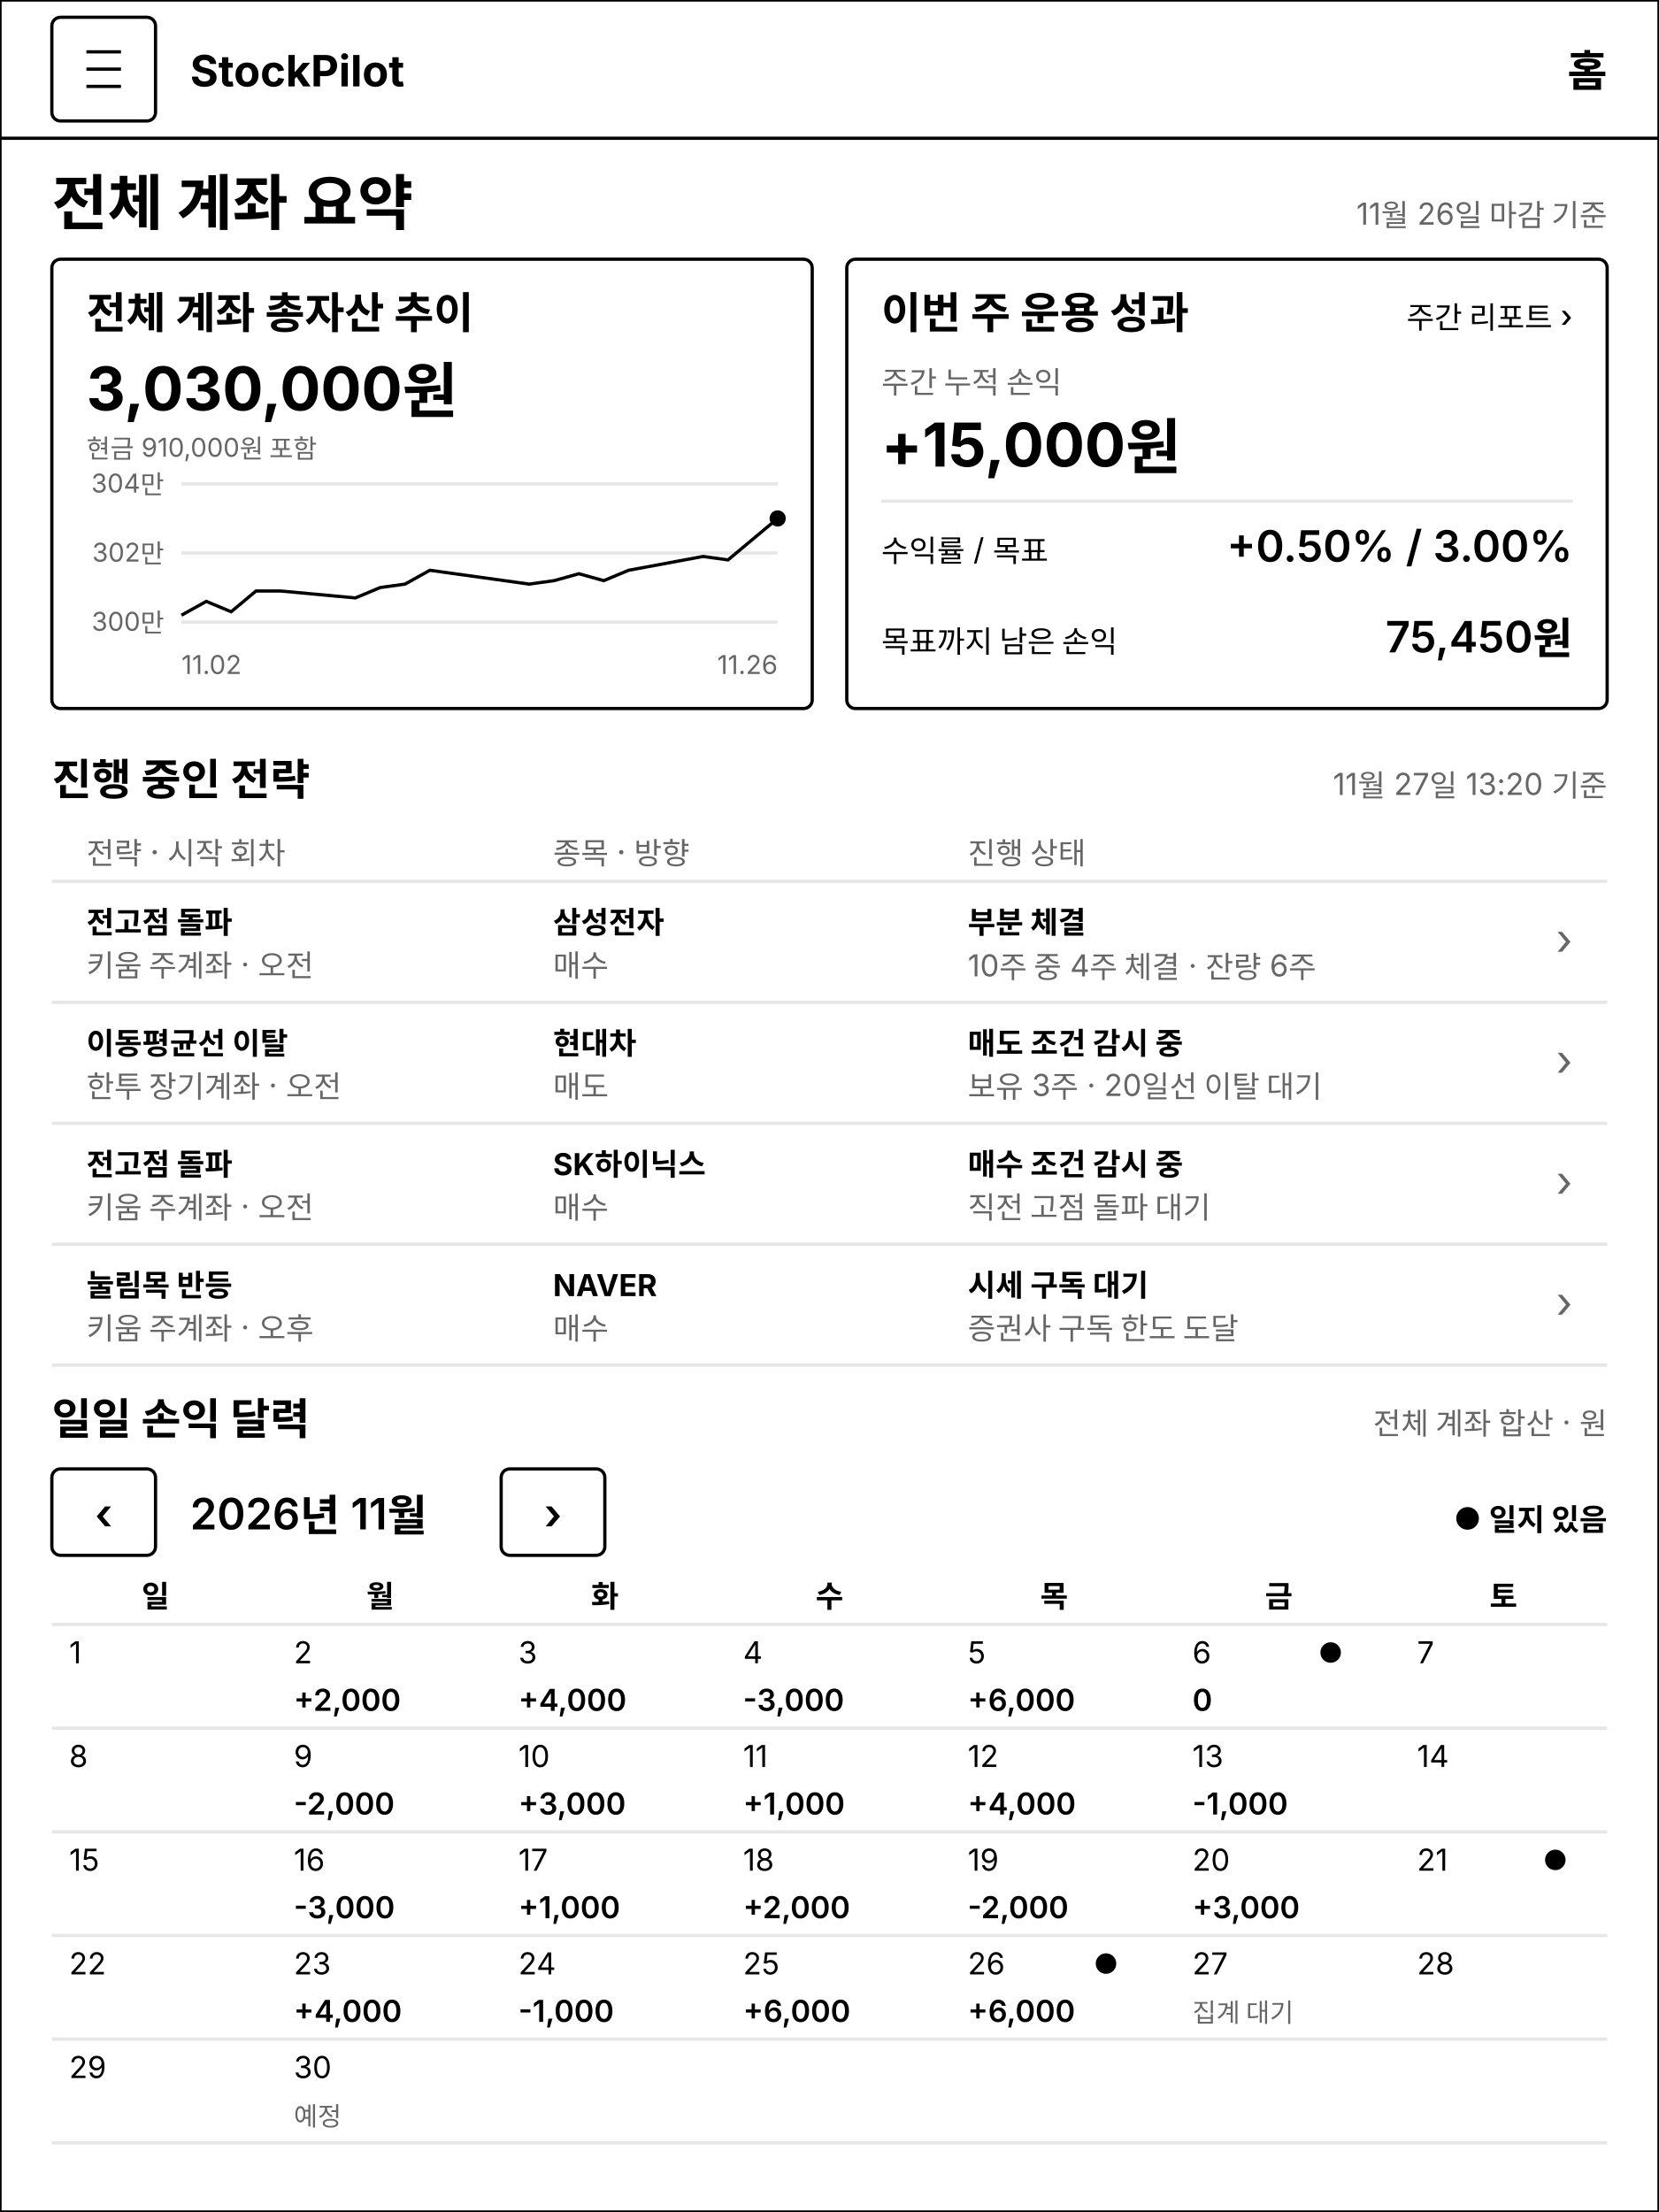
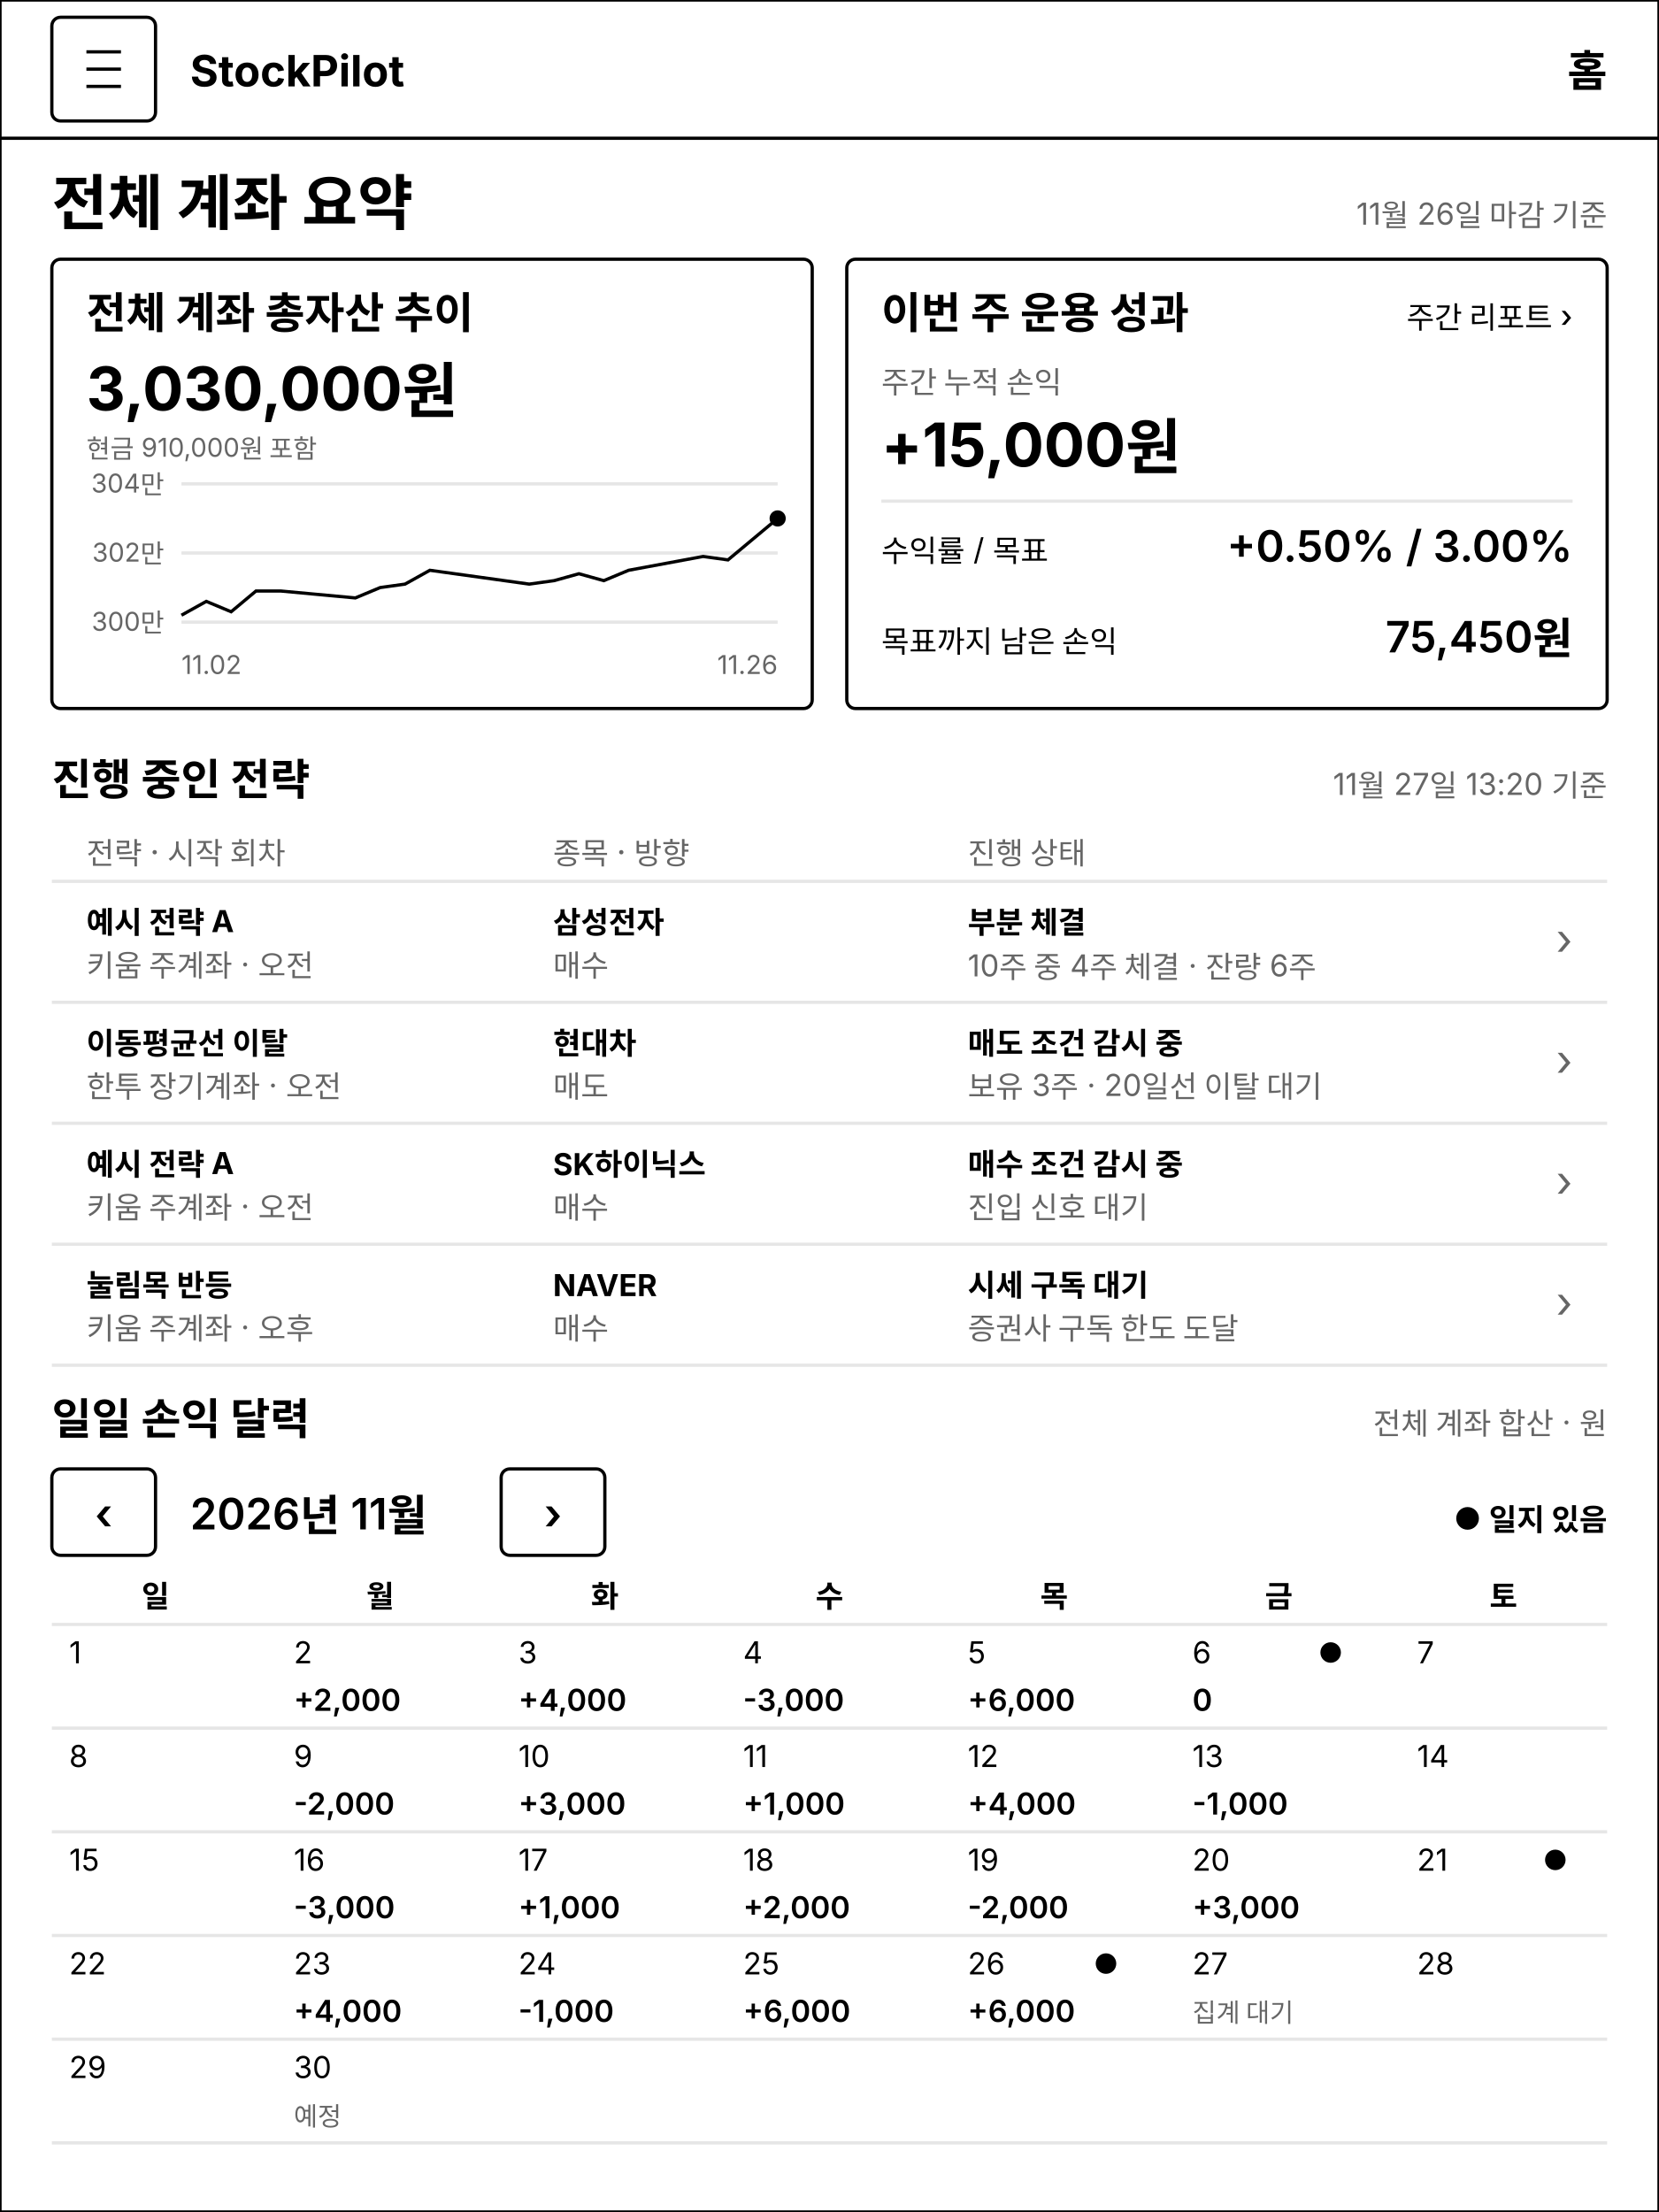
<svg xmlns="http://www.w3.org/2000/svg" width="768" height="1024" viewBox="0 0 768 1024" lang="ko" role="img" aria-labelledby="title desc" font-family="-apple-system,system-ui,sans-serif" fill="#fff" stroke="#000" stroke-width="1.5">
  <rect x="0" y="0" width="768" height="1024" rx="0" fill="#fff" />
  <rect x="24" y="8" width="48" height="48" rx="4" fill="#fff" />
  <path d="M40 24h16 M40 32h16 M40 40h16" fill="none" stroke="#000" />
  <text x="88" y="40" font-size="20" font-weight="650" text-anchor="start" fill="#000" stroke="none">StockPilot</text>
  <text x="744" y="40" font-size="20" font-weight="600" text-anchor="end" fill="#000" stroke="none">홈</text>
  <path d="M0 64H768" fill="none" stroke="#000" />
  <text x="24" y="104" font-size="28" font-weight="700" text-anchor="start" fill="#000" stroke="none">전체 계좌 요약</text>
  <text x="744" y="104" font-size="14" font-weight="400" text-anchor="end" fill="#666" stroke="none">11월 26일 마감 기준</text>
  <rect x="24" y="120" width="352" height="208" rx="4" fill="#fff" />
  <text x="40" y="152" font-size="20" font-weight="650" text-anchor="start" fill="#000" stroke="none">전체 계좌 총자산 추이</text>
  <text x="40" y="190" font-size="28" font-weight="650" text-anchor="start" fill="#000" stroke="none">3,030,000원</text>
  <text x="40" y="212" font-size="12" font-weight="400" text-anchor="start" fill="#666" stroke="none">현금 910,000원 포함</text>
  <text x="76" y="228" font-size="12" font-weight="400" text-anchor="end" fill="#666" stroke="none">304만</text>
  <path d="M84 224H360" fill="none" stroke="#e6e6e6" />
  <text x="76" y="260" font-size="12" font-weight="400" text-anchor="end" fill="#666" stroke="none">302만</text>
  <path d="M84 256H360" fill="none" stroke="#e6e6e6" />
  <text x="76" y="292" font-size="12" font-weight="400" text-anchor="end" fill="#666" stroke="none">300만</text>
  <path d="M84 288H360" fill="none" stroke="#e6e6e6" />
  <path d="M84,284.8 L95.5,278.4 L107,283.2 L118.5,273.6 L130,273.6 L164.5,276.8 L176,272 L187.5,270.4 L199,264 L210.5,265.6 L245,270.4 L256.5,268.8 L268,265.6 L279.5,268.8 L291,264 L325.5,257.6 L337,259.2 L348.5,249.6 L360,240" fill="none" stroke="#000" />
  <circle cx="360" cy="240" r="3" fill="#000" />
  <text x="84" y="312" font-size="12" font-weight="400" text-anchor="start" fill="#666" stroke="none">11.02</text>
  <text x="360" y="312" font-size="12" font-weight="400" text-anchor="end" fill="#666" stroke="none">11.26</text>
  <rect x="392" y="120" width="352" height="208" rx="4" fill="#fff" />
  <text x="408" y="152" font-size="20" font-weight="650" text-anchor="start" fill="#000" stroke="none">이번 주 운용 성과</text>
  <text x="728" y="152" font-size="14" font-weight="500" text-anchor="end" fill="#000" stroke="none">주간 리포트  ›</text>
  <text x="408" y="182" font-size="14" font-weight="400" text-anchor="start" fill="#666" stroke="none">주간 누적 손익</text>
  <text x="408" y="216" font-size="28" font-weight="650" text-anchor="start" fill="#000" stroke="none">+15,000원</text>
  <path d="M408 232H728" fill="none" stroke="#e6e6e6" />
  <text x="408" y="260" font-size="14" font-weight="400" text-anchor="start" fill="#000" stroke="none">수익률 / 목표</text>
  <text x="728" y="260" font-size="20" font-weight="600" text-anchor="end" fill="#000" stroke="none">+0.50% / 3.00%</text>
  <text x="408" y="302" font-size="14" font-weight="400" text-anchor="start" fill="#000" stroke="none">목표까지 남은 손익</text>
  <text x="728" y="302" font-size="20" font-weight="600" text-anchor="end" fill="#000" stroke="none">75,450원</text>
  <text x="24" y="368" font-size="20" font-weight="650" text-anchor="start" fill="#000" stroke="none">진행 중인 전략</text>
  <text x="744" y="368" font-size="14" font-weight="400" text-anchor="end" fill="#666" stroke="none">11월 27일 13:20 기준</text>
  <text x="40" y="400" font-size="14" font-weight="500" text-anchor="start" fill="#666" stroke="none">전략 · 시작 회차</text>
  <text x="256" y="400" font-size="14" font-weight="500" text-anchor="start" fill="#666" stroke="none">종목 · 방향</text>
  <text x="448" y="400" font-size="14" font-weight="500" text-anchor="start" fill="#666" stroke="none">진행 상태</text>
  <path d="M24 408H744" fill="none" stroke="#e6e6e6" />
-   <text x="40" y="432" font-size="14" font-weight="650" text-anchor="start" fill="#000" stroke="none">전고점 돌파</text>
+   <text x="40" y="432" font-size="14" font-weight="650" text-anchor="start" fill="#000" stroke="none">예시 전략 A</text>
  <text x="40" y="452" font-size="14" font-weight="400" text-anchor="start" fill="#666" stroke="none">키움 주계좌 · 오전</text>
  <text x="256" y="432" font-size="14" font-weight="650" text-anchor="start" fill="#000" stroke="none">삼성전자</text>
  <text x="256" y="452" font-size="14" font-weight="400" text-anchor="start" fill="#666" stroke="none">매수</text>
  <text x="448" y="432" font-size="14" font-weight="650" text-anchor="start" fill="#000" stroke="none">부분 체결</text>
  <text x="448" y="452" font-size="14" font-weight="400" text-anchor="start" fill="#666" stroke="none">10주 중 4주 체결 · 잔량 6주</text>
  <text x="728" y="442" font-size="20" font-weight="400" text-anchor="end" fill="#666" stroke="none">›</text>
  <path d="M24 464H744" fill="none" stroke="#e6e6e6" />
  <text x="40" y="488" font-size="14" font-weight="650" text-anchor="start" fill="#000" stroke="none">이동평균선 이탈</text>
  <text x="40" y="508" font-size="14" font-weight="400" text-anchor="start" fill="#666" stroke="none">한투 장기계좌 · 오전</text>
  <text x="256" y="488" font-size="14" font-weight="650" text-anchor="start" fill="#000" stroke="none">현대차</text>
  <text x="256" y="508" font-size="14" font-weight="400" text-anchor="start" fill="#666" stroke="none">매도</text>
  <text x="448" y="488" font-size="14" font-weight="650" text-anchor="start" fill="#000" stroke="none">매도 조건 감시 중</text>
  <text x="448" y="508" font-size="14" font-weight="400" text-anchor="start" fill="#666" stroke="none">보유 3주 · 20일선 이탈 대기</text>
  <text x="728" y="498" font-size="20" font-weight="400" text-anchor="end" fill="#666" stroke="none">›</text>
  <path d="M24 520H744" fill="none" stroke="#e6e6e6" />
-   <text x="40" y="544" font-size="14" font-weight="650" text-anchor="start" fill="#000" stroke="none">전고점 돌파</text>
+   <text x="40" y="544" font-size="14" font-weight="650" text-anchor="start" fill="#000" stroke="none">예시 전략 A</text>
  <text x="40" y="564" font-size="14" font-weight="400" text-anchor="start" fill="#666" stroke="none">키움 주계좌 · 오전</text>
  <text x="256" y="544" font-size="14" font-weight="650" text-anchor="start" fill="#000" stroke="none">SK하이닉스</text>
  <text x="256" y="564" font-size="14" font-weight="400" text-anchor="start" fill="#666" stroke="none">매수</text>
  <text x="448" y="544" font-size="14" font-weight="650" text-anchor="start" fill="#000" stroke="none">매수 조건 감시 중</text>
-   <text x="448" y="564" font-size="14" font-weight="400" text-anchor="start" fill="#666" stroke="none">직전 고점 돌파 대기</text>
+   <text x="448" y="564" font-size="14" font-weight="400" text-anchor="start" fill="#666" stroke="none">진입 신호 대기</text>
  <text x="728" y="554" font-size="20" font-weight="400" text-anchor="end" fill="#666" stroke="none">›</text>
  <path d="M24 576H744" fill="none" stroke="#e6e6e6" />
  <text x="40" y="600" font-size="14" font-weight="650" text-anchor="start" fill="#000" stroke="none">눌림목 반등</text>
  <text x="40" y="620" font-size="14" font-weight="400" text-anchor="start" fill="#666" stroke="none">키움 주계좌 · 오후</text>
  <text x="256" y="600" font-size="14" font-weight="650" text-anchor="start" fill="#000" stroke="none">NAVER</text>
  <text x="256" y="620" font-size="14" font-weight="400" text-anchor="start" fill="#666" stroke="none">매수</text>
  <text x="448" y="600" font-size="14" font-weight="650" text-anchor="start" fill="#000" stroke="none">시세 구독 대기</text>
  <text x="448" y="620" font-size="14" font-weight="400" text-anchor="start" fill="#666" stroke="none">증권사 구독 한도 도달</text>
  <text x="728" y="610" font-size="20" font-weight="400" text-anchor="end" fill="#666" stroke="none">›</text>
  <path d="M24 632H744" fill="none" stroke="#e6e6e6" />
  <g transform="translate(0 296)">
    <text x="24" y="368" font-size="20" font-weight="650" text-anchor="start" fill="#000" stroke="none">일일 손익 달력</text>
    <text x="744" y="368" font-size="14" font-weight="400" text-anchor="end" fill="#666" stroke="none">전체 계좌 합산 · 원</text>
    <rect x="24" y="384" width="48" height="40" rx="4" fill="#fff" />
    <text x="48" y="412" font-size="20" font-weight="600" text-anchor="middle" fill="#000" stroke="none">‹</text>
    <text x="88" y="412" font-size="20" font-weight="600" text-anchor="start" fill="#000" stroke="none">2026년 11월</text>
    <rect x="232" y="384" width="48" height="40" rx="4" fill="#fff" />
    <text x="256" y="412" font-size="20" font-weight="600" text-anchor="middle" fill="#000" stroke="none">›</text>
    <text x="744" y="412" font-size="14" font-weight="600" text-anchor="end" fill="#000" stroke="none">● 일지 있음</text>
    <text x="72" y="448" font-size="14" font-weight="600" text-anchor="middle" fill="#000" stroke="none">일</text>
    <text x="176" y="448" font-size="14" font-weight="600" text-anchor="middle" fill="#000" stroke="none">월</text>
    <text x="280" y="448" font-size="14" font-weight="600" text-anchor="middle" fill="#000" stroke="none">화</text>
    <text x="384" y="448" font-size="14" font-weight="600" text-anchor="middle" fill="#000" stroke="none">수</text>
    <text x="488" y="448" font-size="14" font-weight="600" text-anchor="middle" fill="#000" stroke="none">목</text>
    <text x="592" y="448" font-size="14" font-weight="600" text-anchor="middle" fill="#000" stroke="none">금</text>
    <text x="696" y="448" font-size="14" font-weight="600" text-anchor="middle" fill="#000" stroke="none">토</text>
    <path d="M24 456H744" fill="none" stroke="#e6e6e6" />
    <text x="32" y="474" font-size="14" font-weight="400" text-anchor="start" fill="#000" stroke="none">1</text>
    <text x="136" y="474" font-size="14" font-weight="400" text-anchor="start" fill="#000" stroke="none">2</text>
    <text x="136" y="496" font-size="14" font-weight="600" text-anchor="start" fill="#000" stroke="none">+2,000</text>
    <text x="240" y="474" font-size="14" font-weight="400" text-anchor="start" fill="#000" stroke="none">3</text>
    <text x="240" y="496" font-size="14" font-weight="600" text-anchor="start" fill="#000" stroke="none">+4,000</text>
    <text x="344" y="474" font-size="14" font-weight="400" text-anchor="start" fill="#000" stroke="none">4</text>
    <text x="344" y="496" font-size="14" font-weight="600" text-anchor="start" fill="#000" stroke="none">-3,000</text>
    <text x="448" y="474" font-size="14" font-weight="400" text-anchor="start" fill="#000" stroke="none">5</text>
    <text x="448" y="496" font-size="14" font-weight="600" text-anchor="start" fill="#000" stroke="none">+6,000</text>
    <text x="552" y="474" font-size="14" font-weight="400" text-anchor="start" fill="#000" stroke="none">6</text>
    <circle cx="616" cy="469" r="4" fill="#000" aria-label="11월 6일 일지 있음" />
    <text x="552" y="496" font-size="14" font-weight="600" text-anchor="start" fill="#000" stroke="none">0</text>
    <text x="656" y="474" font-size="14" font-weight="400" text-anchor="start" fill="#000" stroke="none">7</text>
    <path d="M24 504H744" fill="none" stroke="#e6e6e6" />
    <text x="32" y="522" font-size="14" font-weight="400" text-anchor="start" fill="#000" stroke="none">8</text>
    <text x="136" y="522" font-size="14" font-weight="400" text-anchor="start" fill="#000" stroke="none">9</text>
    <text x="136" y="544" font-size="14" font-weight="600" text-anchor="start" fill="#000" stroke="none">-2,000</text>
    <text x="240" y="522" font-size="14" font-weight="400" text-anchor="start" fill="#000" stroke="none">10</text>
    <text x="240" y="544" font-size="14" font-weight="600" text-anchor="start" fill="#000" stroke="none">+3,000</text>
    <text x="344" y="522" font-size="14" font-weight="400" text-anchor="start" fill="#000" stroke="none">11</text>
    <text x="344" y="544" font-size="14" font-weight="600" text-anchor="start" fill="#000" stroke="none">+1,000</text>
    <text x="448" y="522" font-size="14" font-weight="400" text-anchor="start" fill="#000" stroke="none">12</text>
    <text x="448" y="544" font-size="14" font-weight="600" text-anchor="start" fill="#000" stroke="none">+4,000</text>
    <text x="552" y="522" font-size="14" font-weight="400" text-anchor="start" fill="#000" stroke="none">13</text>
    <text x="552" y="544" font-size="14" font-weight="600" text-anchor="start" fill="#000" stroke="none">-1,000</text>
    <text x="656" y="522" font-size="14" font-weight="400" text-anchor="start" fill="#000" stroke="none">14</text>
    <path d="M24 552H744" fill="none" stroke="#e6e6e6" />
    <text x="32" y="570" font-size="14" font-weight="400" text-anchor="start" fill="#000" stroke="none">15</text>
    <text x="136" y="570" font-size="14" font-weight="400" text-anchor="start" fill="#000" stroke="none">16</text>
    <text x="136" y="592" font-size="14" font-weight="600" text-anchor="start" fill="#000" stroke="none">-3,000</text>
    <text x="240" y="570" font-size="14" font-weight="400" text-anchor="start" fill="#000" stroke="none">17</text>
    <text x="240" y="592" font-size="14" font-weight="600" text-anchor="start" fill="#000" stroke="none">+1,000</text>
    <text x="344" y="570" font-size="14" font-weight="400" text-anchor="start" fill="#000" stroke="none">18</text>
    <text x="344" y="592" font-size="14" font-weight="600" text-anchor="start" fill="#000" stroke="none">+2,000</text>
    <text x="448" y="570" font-size="14" font-weight="400" text-anchor="start" fill="#000" stroke="none">19</text>
    <text x="448" y="592" font-size="14" font-weight="600" text-anchor="start" fill="#000" stroke="none">-2,000</text>
    <text x="552" y="570" font-size="14" font-weight="400" text-anchor="start" fill="#000" stroke="none">20</text>
    <text x="552" y="592" font-size="14" font-weight="600" text-anchor="start" fill="#000" stroke="none">+3,000</text>
    <text x="656" y="570" font-size="14" font-weight="400" text-anchor="start" fill="#000" stroke="none">21</text>
    <circle cx="720" cy="565" r="4" fill="#000" aria-label="11월 21일 일지 있음" />
    <path d="M24 600H744" fill="none" stroke="#e6e6e6" />
    <text x="32" y="618" font-size="14" font-weight="400" text-anchor="start" fill="#000" stroke="none">22</text>
    <text x="136" y="618" font-size="14" font-weight="400" text-anchor="start" fill="#000" stroke="none">23</text>
    <text x="136" y="640" font-size="14" font-weight="600" text-anchor="start" fill="#000" stroke="none">+4,000</text>
    <text x="240" y="618" font-size="14" font-weight="400" text-anchor="start" fill="#000" stroke="none">24</text>
    <text x="240" y="640" font-size="14" font-weight="600" text-anchor="start" fill="#000" stroke="none">-1,000</text>
    <text x="344" y="618" font-size="14" font-weight="400" text-anchor="start" fill="#000" stroke="none">25</text>
    <text x="344" y="640" font-size="14" font-weight="600" text-anchor="start" fill="#000" stroke="none">+6,000</text>
    <text x="448" y="618" font-size="14" font-weight="400" text-anchor="start" fill="#000" stroke="none">26</text>
    <circle cx="512" cy="613" r="4" fill="#000" aria-label="11월 26일 일지 있음" />
    <text x="448" y="640" font-size="14" font-weight="600" text-anchor="start" fill="#000" stroke="none">+6,000</text>
    <text x="552" y="618" font-size="14" font-weight="400" text-anchor="start" fill="#000" stroke="none">27</text>
    <text x="552" y="640" font-size="12" font-weight="400" text-anchor="start" fill="#666" stroke="none">집계 대기</text>
    <text x="656" y="618" font-size="14" font-weight="400" text-anchor="start" fill="#000" stroke="none">28</text>
    <path d="M24 648H744" fill="none" stroke="#e6e6e6" />
    <text x="32" y="666" font-size="14" font-weight="400" text-anchor="start" fill="#000" stroke="none">29</text>
    <text x="136" y="666" font-size="14" font-weight="400" text-anchor="start" fill="#000" stroke="none">30</text>
    <text x="136" y="688" font-size="12" fill="#666" stroke="none">예정</text>
    <path d="M24 696H744" fill="none" stroke="#e6e6e6" />
  </g>
</svg>
